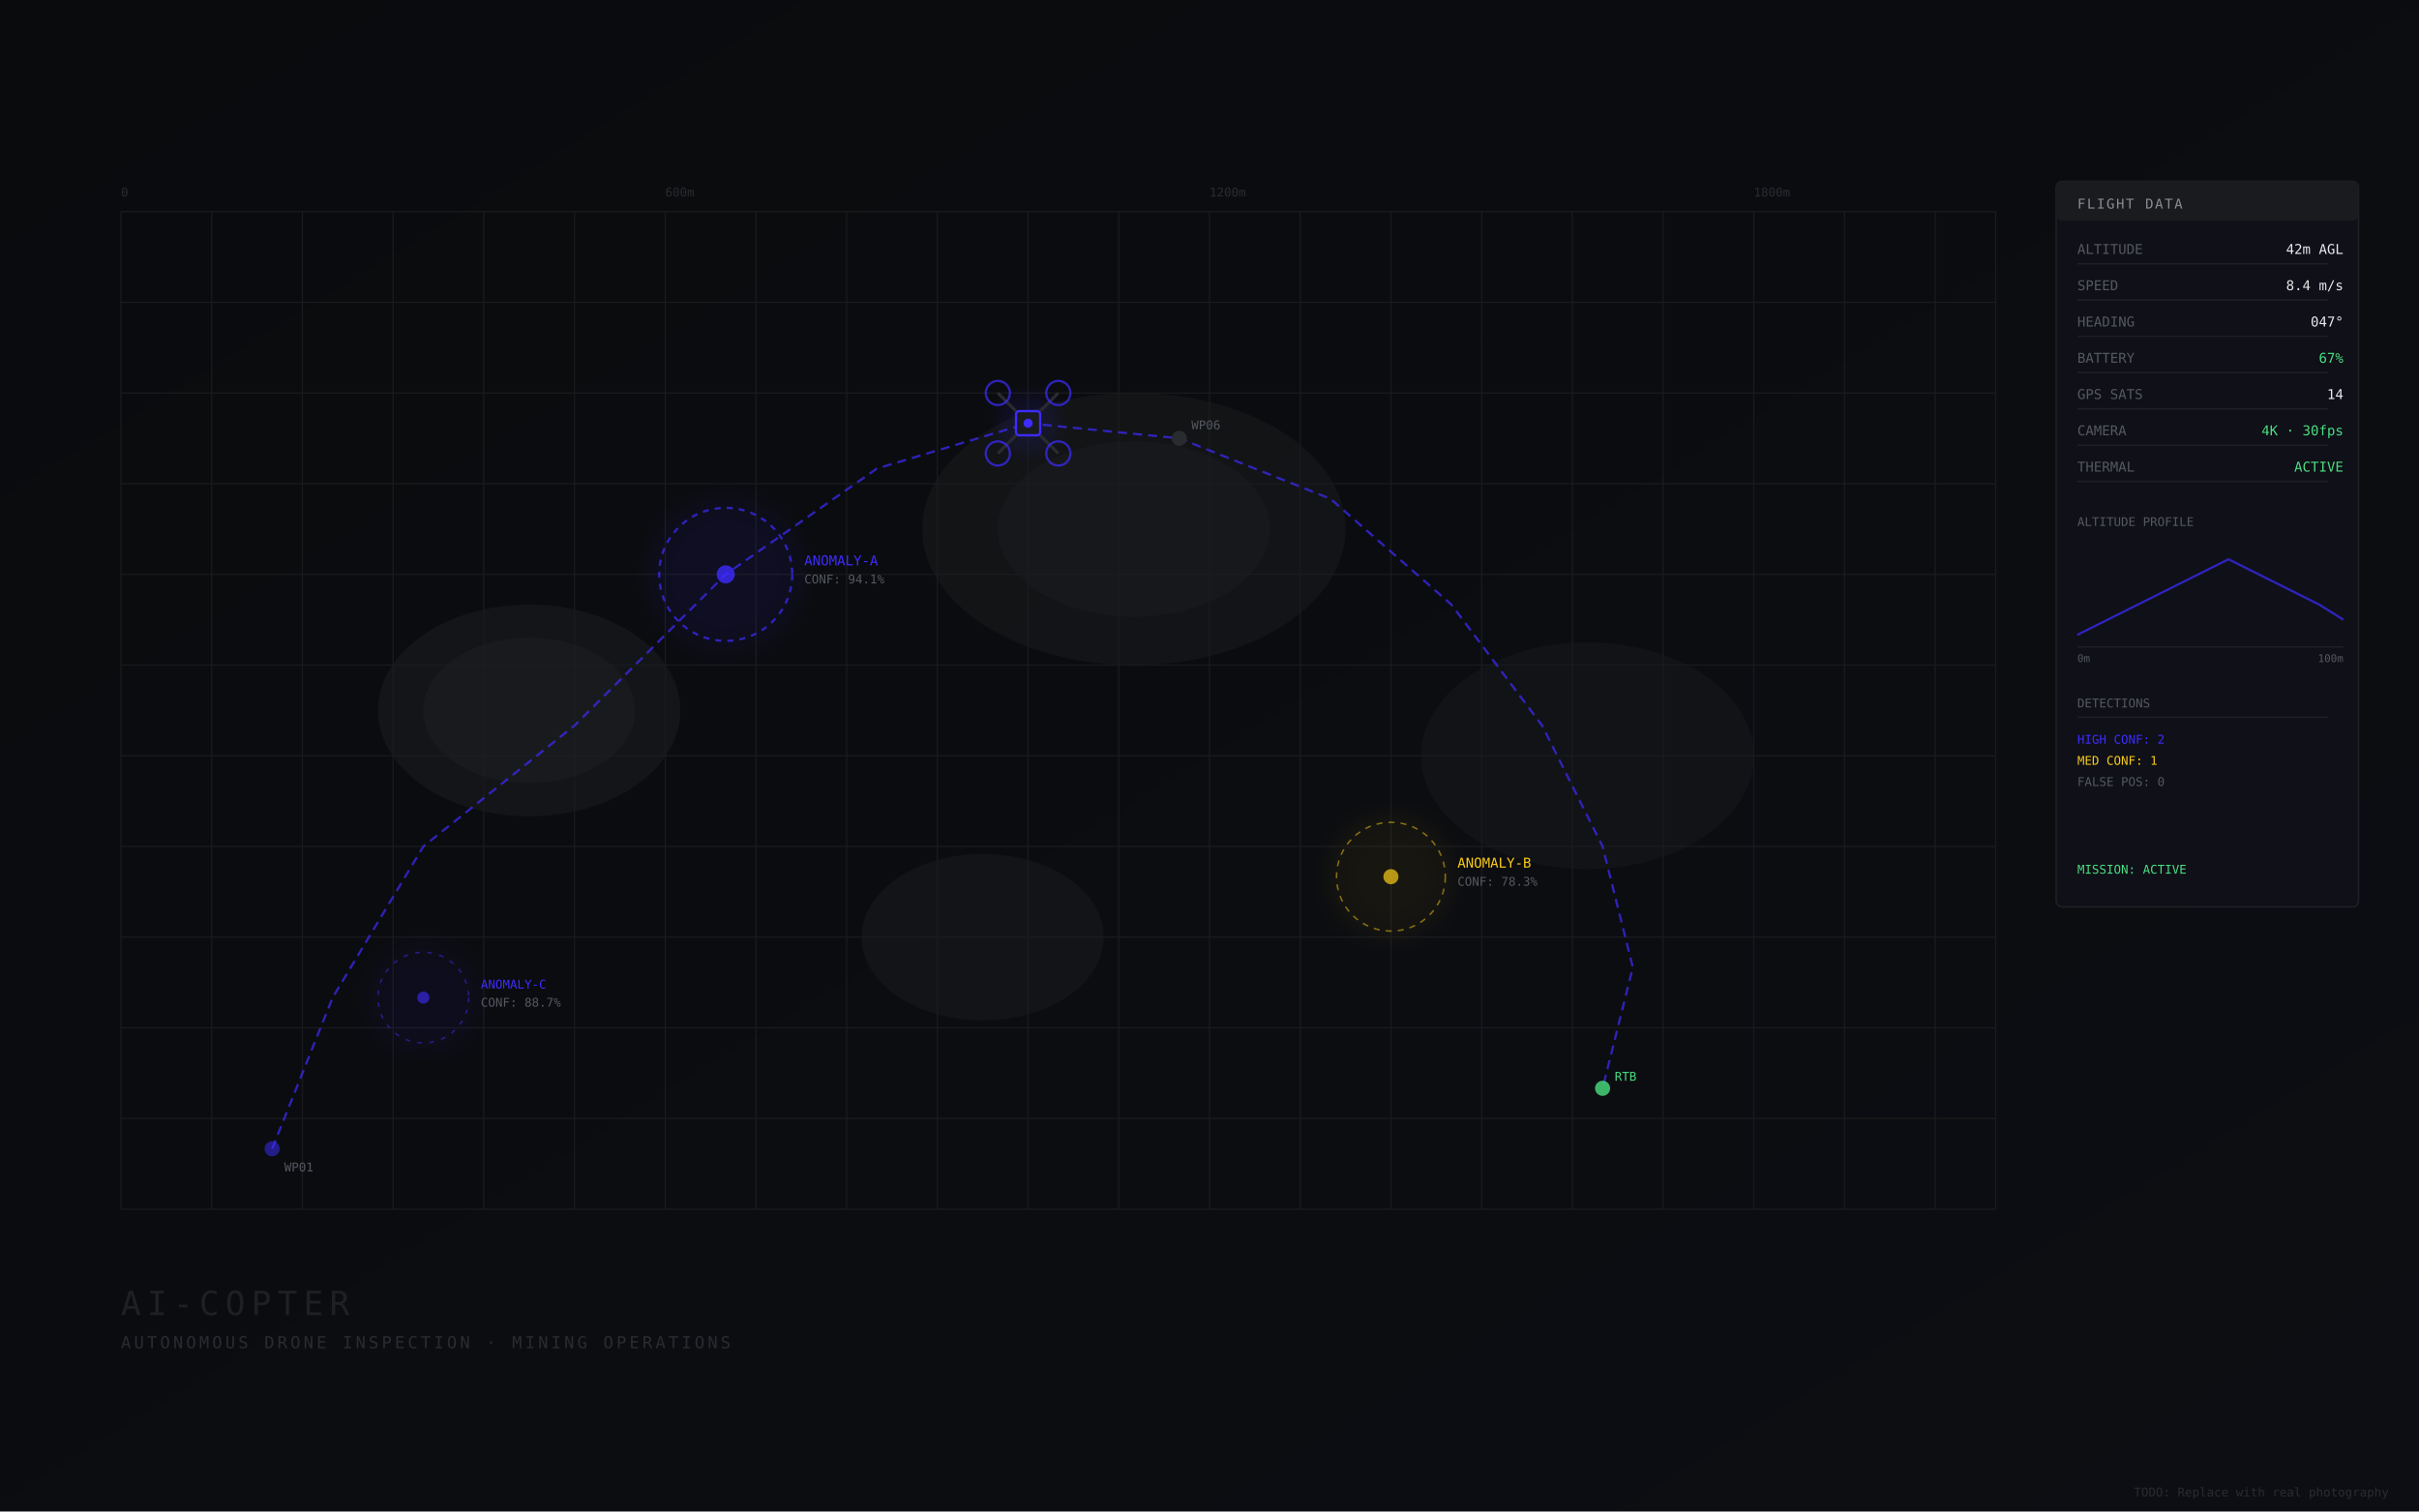
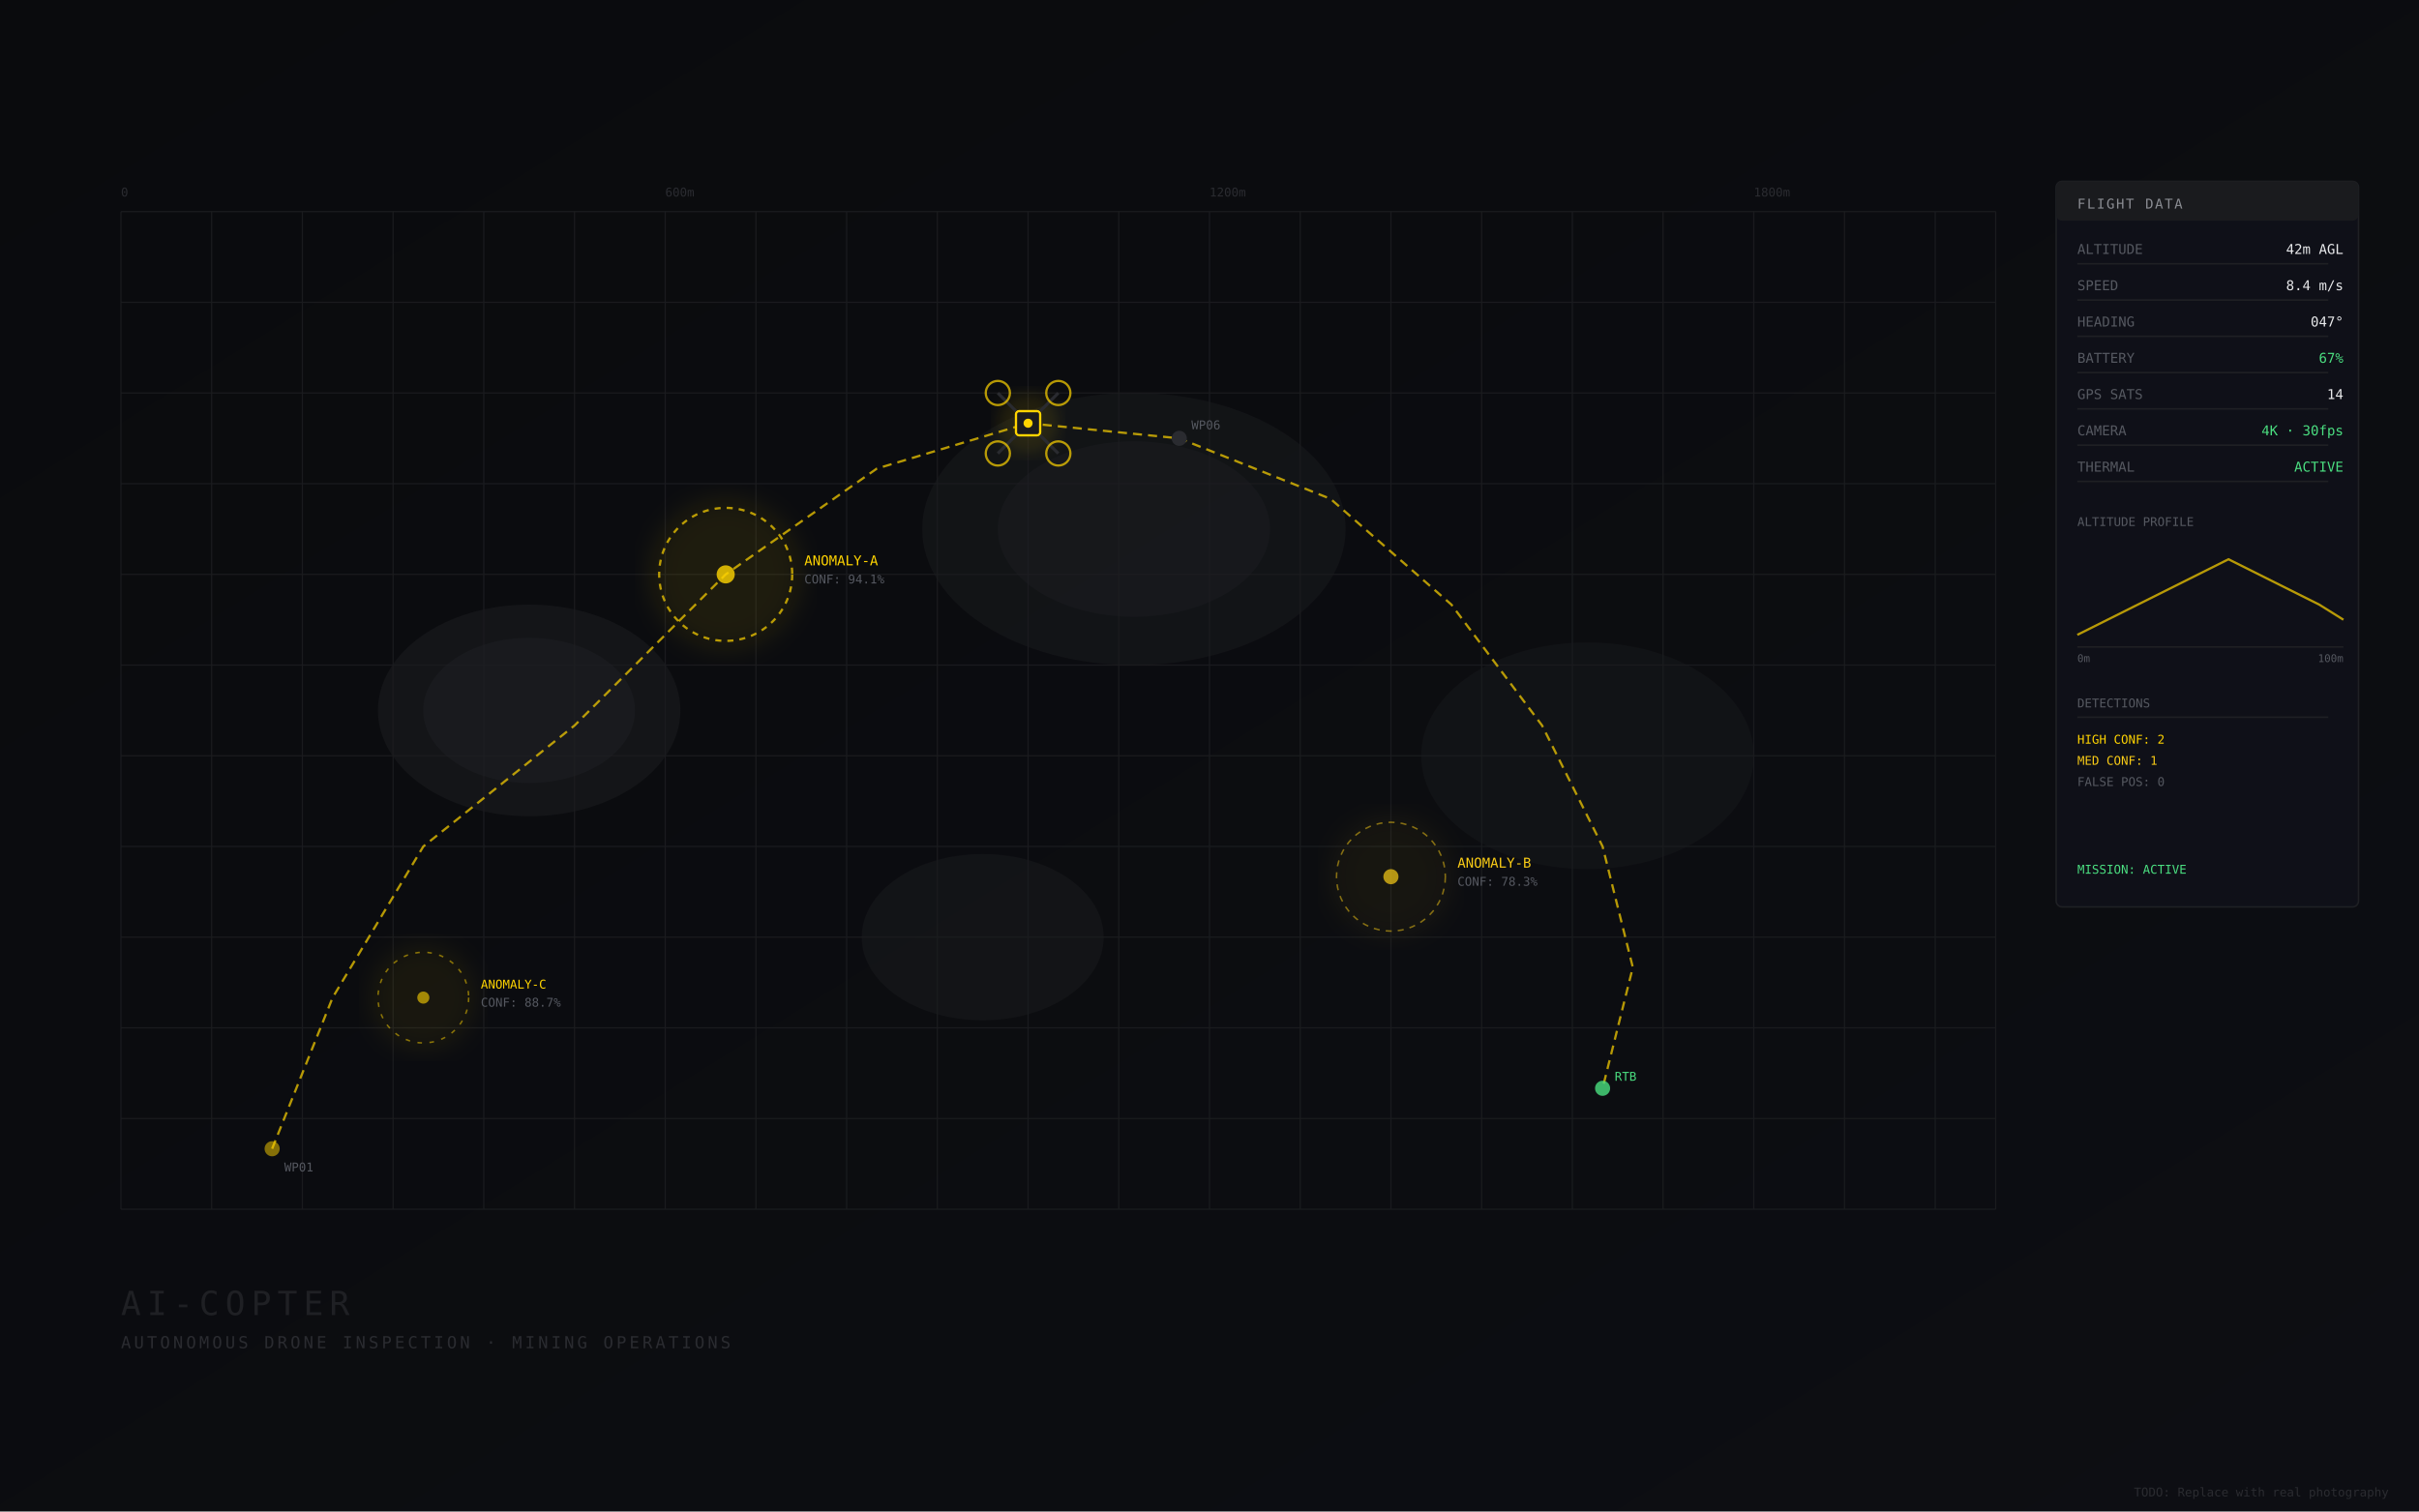
<svg xmlns="http://www.w3.org/2000/svg" viewBox="0 0 1600 1000" width="1600" height="1000">
  <defs>
    <linearGradient id="bg" x1="0%" y1="0%" x2="100%" y2="100%">
      <stop offset="0%" stop-color="#0A0B0D" />
      <stop offset="100%" stop-color="#0D0E13" />
    </linearGradient>
    <linearGradient id="terrain-shade" x1="0%" y1="0%" x2="0%" y2="100%">
      <stop offset="0%" stop-color="#1A1B1E" stop-opacity="0.8" />
      <stop offset="100%" stop-color="#0A0B0D" stop-opacity="0.2" />
    </linearGradient>
    <filter id="zone-glow">
      <feGaussianBlur stdDeviation="8" />
    </filter>
    <filter id="drone-glow">
      <feGaussianBlur stdDeviation="5" />
    </filter>
  </defs>
  <rect width="1600" height="1000" fill="url(#bg)" />
  <g stroke="#1A1B1E" stroke-width="0.8" fill="none">
    <line x1="80" y1="140" x2="1320" y2="140" />
    <line x1="80" y1="200" x2="1320" y2="200" />
    <line x1="80" y1="260" x2="1320" y2="260" />
    <line x1="80" y1="320" x2="1320" y2="320" />
    <line x1="80" y1="380" x2="1320" y2="380" />
    <line x1="80" y1="440" x2="1320" y2="440" />
    <line x1="80" y1="500" x2="1320" y2="500" />
    <line x1="80" y1="560" x2="1320" y2="560" />
    <line x1="80" y1="620" x2="1320" y2="620" />
    <line x1="80" y1="680" x2="1320" y2="680" />
    <line x1="80" y1="740" x2="1320" y2="740" />
    <line x1="80" y1="800" x2="1320" y2="800" />
    <line x1="80" y1="140" x2="80" y2="800" />
    <line x1="140" y1="140" x2="140" y2="800" />
    <line x1="200" y1="140" x2="200" y2="800" />
    <line x1="260" y1="140" x2="260" y2="800" />
    <line x1="320" y1="140" x2="320" y2="800" />
    <line x1="380" y1="140" x2="380" y2="800" />
    <line x1="440" y1="140" x2="440" y2="800" />
    <line x1="500" y1="140" x2="500" y2="800" />
    <line x1="560" y1="140" x2="560" y2="800" />
    <line x1="620" y1="140" x2="620" y2="800" />
    <line x1="680" y1="140" x2="680" y2="800" />
    <line x1="740" y1="140" x2="740" y2="800" />
    <line x1="800" y1="140" x2="800" y2="800" />
    <line x1="860" y1="140" x2="860" y2="800" />
    <line x1="920" y1="140" x2="920" y2="800" />
    <line x1="980" y1="140" x2="980" y2="800" />
    <line x1="1040" y1="140" x2="1040" y2="800" />
    <line x1="1100" y1="140" x2="1100" y2="800" />
    <line x1="1160" y1="140" x2="1160" y2="800" />
    <line x1="1220" y1="140" x2="1220" y2="800" />
    <line x1="1280" y1="140" x2="1280" y2="800" />
    <line x1="1320" y1="140" x2="1320" y2="800" />
  </g>
  <text x="80" y="130" font-family="monospace" font-size="8" fill="#2A2B30">0</text>
  <text x="440" y="130" font-family="monospace" font-size="8" fill="#2A2B30">600m</text>
  <text x="800" y="130" font-family="monospace" font-size="8" fill="#2A2B30">1200m</text>
  <text x="1160" y="130" font-family="monospace" font-size="8" fill="#2A2B30">1800m</text>
  <ellipse cx="350" cy="470" rx="100" ry="70" fill="#1A1B1E" opacity="0.6" />
  <ellipse cx="350" cy="470" rx="70" ry="48" fill="#1E1F24" opacity="0.5" />
  <ellipse cx="750" cy="350" rx="140" ry="90" fill="#1A1B1E" opacity="0.5" />
  <ellipse cx="750" cy="350" rx="90" ry="58" fill="#1E1F24" opacity="0.4" />
  <ellipse cx="650" cy="620" rx="80" ry="55" fill="#1A1B1E" opacity="0.5" />
  <ellipse cx="1050" cy="500" rx="110" ry="75" fill="#1A1B1E" opacity="0.4" />
-   <circle cx="480" cy="380" r="50" fill="#3D2BFF" opacity="0.08" filter="url(#zone-glow)" />
-   <circle cx="480" cy="380" r="44" fill="none" stroke="#3D2BFF" stroke-width="1.5" stroke-dasharray="4 4" opacity="0.7" />
-   <circle cx="480" cy="380" r="6" fill="#3D2BFF" opacity="0.8" />
-   <text x="532" y="374" font-family="monospace" font-size="9" fill="#3D2BFF">ANOMALY-A</text>
+   <circle cx="480" cy="380" r="50" fill="#FFD400" opacity="0.08" filter="url(#zone-glow)" />
+   <circle cx="480" cy="380" r="44" fill="none" stroke="#FFD400" stroke-width="1.5" stroke-dasharray="4 4" opacity="0.7" />
+   <circle cx="480" cy="380" r="6" fill="#FFD400" opacity="0.8" />
+   <text x="532" y="374" font-family="monospace" font-size="9" fill="#FFD400">ANOMALY-A</text>
  <text x="532" y="386" font-family="monospace" font-size="8" fill="#555860">CONF: 94.1%</text>
  <circle cx="920" cy="580" r="40" fill="#FACC15" opacity="0.05" filter="url(#zone-glow)" />
  <circle cx="920" cy="580" r="36" fill="none" stroke="#FACC15" stroke-width="1" stroke-dasharray="4 4" opacity="0.5" />
  <circle cx="920" cy="580" r="5" fill="#FACC15" opacity="0.7" />
  <text x="964" y="574" font-family="monospace" font-size="9" fill="#FACC15">ANOMALY-B</text>
  <text x="964" y="586" font-family="monospace" font-size="8" fill="#555860">CONF: 78.3%</text>
-   <circle cx="280" cy="660" r="35" fill="#3D2BFF" opacity="0.06" filter="url(#zone-glow)" />
-   <circle cx="280" cy="660" r="30" fill="none" stroke="#3D2BFF" stroke-width="1" stroke-dasharray="3 5" opacity="0.5" />
-   <circle cx="280" cy="660" r="4" fill="#3D2BFF" opacity="0.6" />
-   <text x="318" y="654" font-family="monospace" font-size="8" fill="#3D2BFF">ANOMALY-C</text>
+   <circle cx="280" cy="660" r="35" fill="#FFD400" opacity="0.06" filter="url(#zone-glow)" />
+   <circle cx="280" cy="660" r="30" fill="none" stroke="#FFD400" stroke-width="1" stroke-dasharray="3 5" opacity="0.5" />
+   <circle cx="280" cy="660" r="4" fill="#FFD400" opacity="0.6" />
+   <text x="318" y="654" font-family="monospace" font-size="8" fill="#FFD400">ANOMALY-C</text>
  <text x="318" y="666" font-family="monospace" font-size="8" fill="#555860">CONF: 88.7%</text>
-   <polyline points="180,760 220,660 280,560 380,480 480,380 580,310 680,280 780,290 880,330 960,400 1020,480 1060,560 1080,640 1060,720" fill="none" stroke="#3D2BFF" stroke-width="1.5" stroke-dasharray="6 4" opacity="0.7" />
-   <circle cx="180" cy="760" r="5" fill="#3D2BFF" opacity="0.5" />
+   <polyline points="180,760 220,660 280,560 380,480 480,380 580,310 680,280 780,290 880,330 960,400 1020,480 1060,560 1080,640 1060,720" fill="none" stroke="#FFD400" stroke-width="1.5" stroke-dasharray="6 4" opacity="0.7" />
+   <circle cx="180" cy="760" r="5" fill="#FFD400" opacity="0.5" />
  <text x="188" y="775" font-family="monospace" font-size="8" fill="#555860">WP01</text>
  <circle cx="480" cy="380" r="0" />
  <circle cx="780" cy="290" r="5" fill="#2A2B30" />
  <text x="788" y="284" font-family="monospace" font-size="8" fill="#555860">WP06</text>
  <circle cx="1060" cy="720" r="5" fill="#4ADE80" opacity="0.8" />
  <text x="1068" y="715" font-family="monospace" font-size="8" fill="#4ADE80">RTB</text>
  <g transform="translate(680, 280)">
-     <circle cx="0" cy="0" r="20" fill="#3D2BFF" opacity="0.1" filter="url(#drone-glow)" />
-     <rect x="-8" y="-8" width="16" height="16" rx="2" fill="#1A1B1E" stroke="#3D2BFF" stroke-width="1.5" />
+     <circle cx="0" cy="0" r="20" fill="#FFD400" opacity="0.1" filter="url(#drone-glow)" />
+     <rect x="-8" y="-8" width="16" height="16" rx="2" fill="#1A1B1E" stroke="#FFD400" stroke-width="1.5" />
    <line x1="-8" y1="-8" x2="-20" y2="-20" stroke="#2A2B30" stroke-width="2" />
    <line x1="8" y1="-8" x2="20" y2="-20" stroke="#2A2B30" stroke-width="2" />
    <line x1="-8" y1="8" x2="-20" y2="20" stroke="#2A2B30" stroke-width="2" />
    <line x1="8" y1="8" x2="20" y2="20" stroke="#2A2B30" stroke-width="2" />
-     <circle cx="-20" cy="-20" r="8" fill="none" stroke="#3D2BFF" stroke-width="1.5" opacity="0.7" />
-     <circle cx="20" cy="-20" r="8" fill="none" stroke="#3D2BFF" stroke-width="1.5" opacity="0.7" />
-     <circle cx="-20" cy="20" r="8" fill="none" stroke="#3D2BFF" stroke-width="1.5" opacity="0.7" />
-     <circle cx="20" cy="20" r="8" fill="none" stroke="#3D2BFF" stroke-width="1.5" opacity="0.7" />
-     <circle cx="0" cy="0" r="3" fill="#3D2BFF" />
+     <circle cx="-20" cy="-20" r="8" fill="none" stroke="#FFD400" stroke-width="1.5" opacity="0.7" />
+     <circle cx="20" cy="-20" r="8" fill="none" stroke="#FFD400" stroke-width="1.5" opacity="0.7" />
+     <circle cx="-20" cy="20" r="8" fill="none" stroke="#FFD400" stroke-width="1.5" opacity="0.7" />
+     <circle cx="20" cy="20" r="8" fill="none" stroke="#FFD400" stroke-width="1.5" opacity="0.7" />
+     <circle cx="0" cy="0" r="3" fill="#FFD400" />
  </g>
  <rect x="1360" y="120" width="200" height="480" rx="4" fill="#0F1018" stroke="#1F2024" stroke-width="1" />
  <rect x="1360" y="120" width="200" height="26" rx="4" fill="#1A1B1E" />
  <text x="1374" y="138" font-family="monospace" font-size="9" fill="#8A8C92" letter-spacing="1">FLIGHT DATA</text>
  <text x="1374" y="168" font-family="monospace" font-size="9" fill="#555860">ALTITUDE</text>
  <text x="1550" y="168" font-family="monospace" font-size="9" fill="#E8E9EB" text-anchor="end">42m AGL</text>
  <rect x="1374" y="174" width="166" height="1" fill="#1F2024" />
  <text x="1374" y="192" font-family="monospace" font-size="9" fill="#555860">SPEED</text>
  <text x="1550" y="192" font-family="monospace" font-size="9" fill="#E8E9EB" text-anchor="end">8.4 m/s</text>
  <rect x="1374" y="198" width="166" height="1" fill="#1F2024" />
  <text x="1374" y="216" font-family="monospace" font-size="9" fill="#555860">HEADING</text>
  <text x="1550" y="216" font-family="monospace" font-size="9" fill="#E8E9EB" text-anchor="end">047°</text>
  <rect x="1374" y="222" width="166" height="1" fill="#1F2024" />
  <text x="1374" y="240" font-family="monospace" font-size="9" fill="#555860">BATTERY</text>
  <text x="1550" y="240" font-family="monospace" font-size="9" fill="#4ADE80" text-anchor="end">67%</text>
  <rect x="1374" y="246" width="166" height="1" fill="#1F2024" />
  <text x="1374" y="264" font-family="monospace" font-size="9" fill="#555860">GPS SATS</text>
  <text x="1550" y="264" font-family="monospace" font-size="9" fill="#E8E9EB" text-anchor="end">14</text>
  <rect x="1374" y="270" width="166" height="1" fill="#1F2024" />
  <text x="1374" y="288" font-family="monospace" font-size="9" fill="#555860">CAMERA</text>
  <text x="1550" y="288" font-family="monospace" font-size="9" fill="#4ADE80" text-anchor="end">4K · 30fps</text>
  <rect x="1374" y="294" width="166" height="1" fill="#1F2024" />
  <text x="1374" y="312" font-family="monospace" font-size="9" fill="#555860">THERMAL</text>
  <text x="1550" y="312" font-family="monospace" font-size="9" fill="#4ADE80" text-anchor="end">ACTIVE</text>
  <rect x="1374" y="318" width="166" height="1" fill="#1F2024" />
  <text x="1374" y="348" font-family="monospace" font-size="8" fill="#555860">ALTITUDE PROFILE</text>
-   <polyline points="1374,420 1394,410 1414,400 1434,390 1454,380 1474,370 1494,380 1514,390 1534,400 1550,410" fill="none" stroke="#3D2BFF" stroke-width="1.5" opacity="0.7" />
+   <polyline points="1374,420 1394,410 1414,400 1434,390 1454,380 1474,370 1494,380 1514,390 1534,400 1550,410" fill="none" stroke="#FFD400" stroke-width="1.5" opacity="0.7" />
  <line x1="1374" y1="428" x2="1550" y2="428" stroke="#1F2024" stroke-width="1" />
  <text x="1374" y="438" font-family="monospace" font-size="7" fill="#555860">0m</text>
  <text x="1550" y="438" font-family="monospace" font-size="7" fill="#555860" text-anchor="end">100m</text>
  <text x="1374" y="468" font-family="monospace" font-size="8" fill="#555860">DETECTIONS</text>
  <rect x="1374" y="474" width="166" height="1" fill="#1F2024" />
-   <text x="1374" y="492" font-family="monospace" font-size="8" fill="#3D2BFF">HIGH CONF: 2</text>
+   <text x="1374" y="492" font-family="monospace" font-size="8" fill="#FFD400">HIGH CONF: 2</text>
  <text x="1374" y="506" font-family="monospace" font-size="8" fill="#FACC15">MED CONF:  1</text>
  <text x="1374" y="520" font-family="monospace" font-size="8" fill="#555860">FALSE POS: 0</text>
  <text x="1374" y="578" font-family="monospace" font-size="8" fill="#4ADE80">MISSION: ACTIVE</text>
  <text x="80" y="870" font-family="monospace" font-size="22" fill="#1F2024" letter-spacing="4">AI-COPTER</text>
  <text x="80" y="892" font-family="monospace" font-size="11" fill="#2A2B30" letter-spacing="2">AUTONOMOUS DRONE INSPECTION · MINING OPERATIONS</text>
  <text x="1580" y="990" font-family="monospace" font-size="8" fill="#2A2B30" text-anchor="end">TODO: Replace with real photography</text>
</svg>
